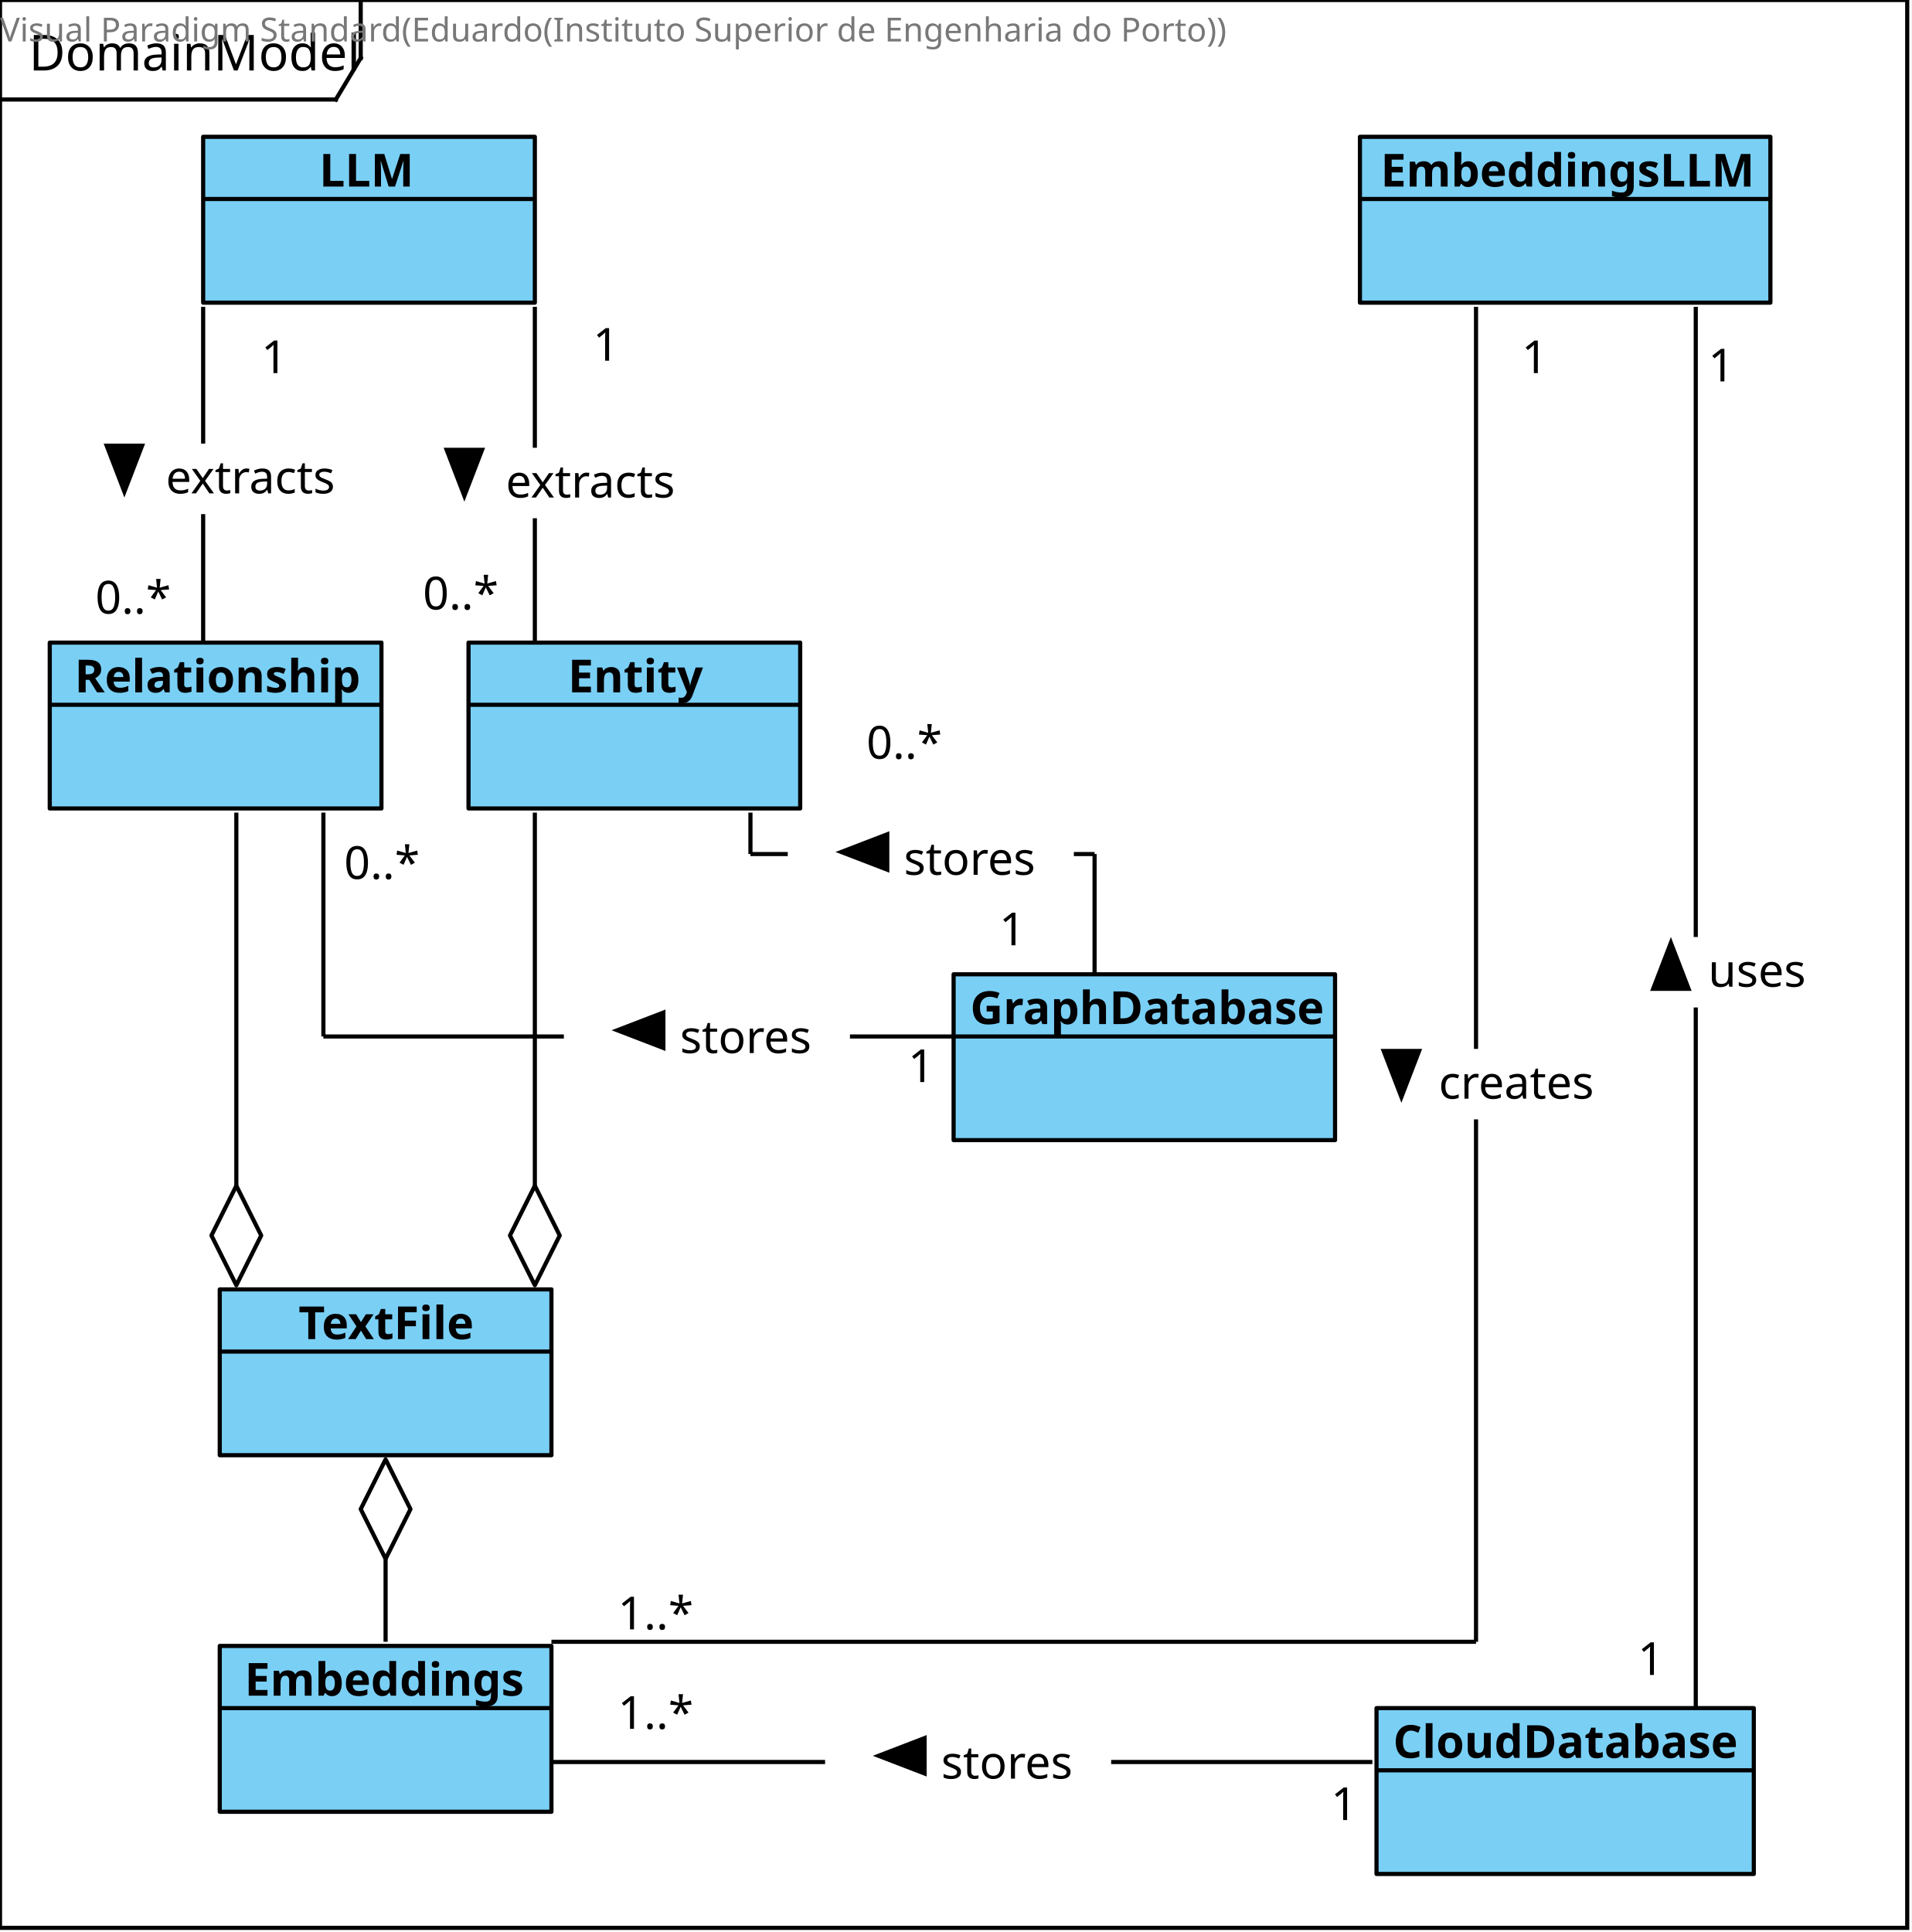
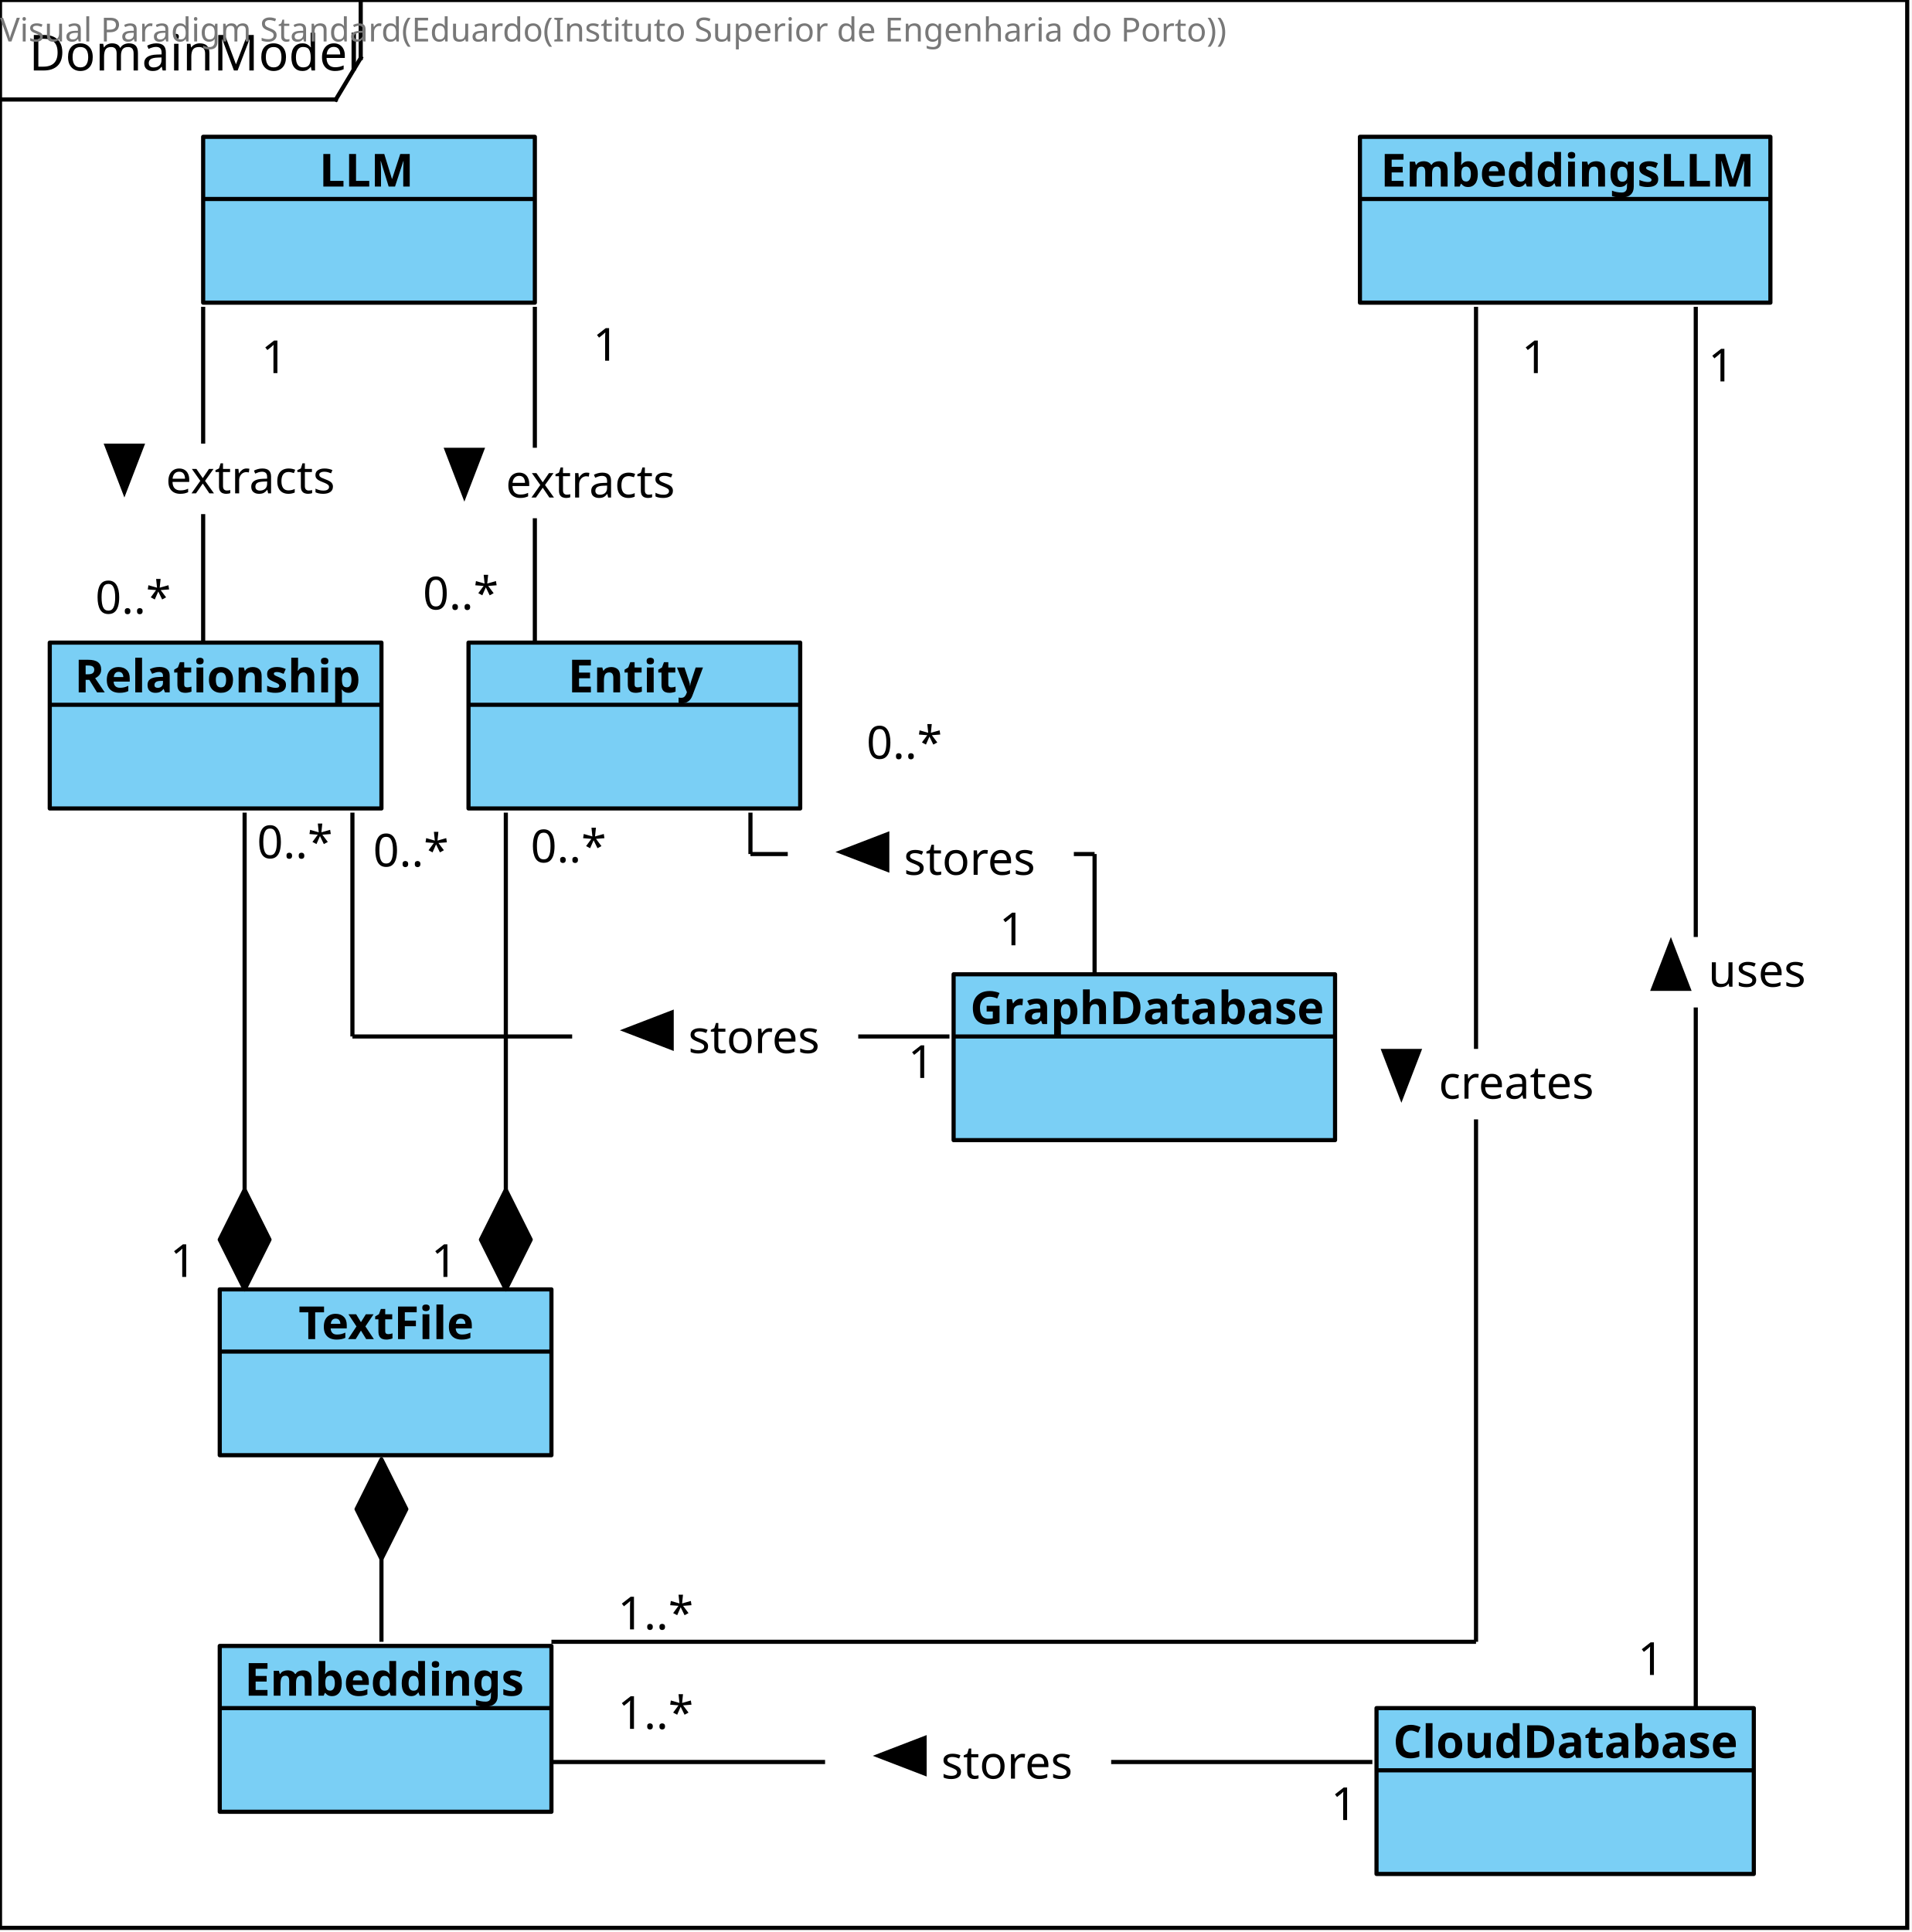
<svg xmlns="http://www.w3.org/2000/svg" fill-opacity="0" color-rendering="auto" color-interpolation="auto" text-rendering="auto" stroke="rgb(0,0,0)" stroke-linecap="square" width="461" stroke-miterlimit="10" shape-rendering="auto" stroke-opacity="0" fill="rgb(0,0,0)" stroke-dasharray="none" font-weight="normal" stroke-width="1" height="466" font-family="'Dialog'" font-style="normal" stroke-linejoin="miter" font-size="12px" stroke-dashoffset="0" image-rendering="auto">
  <defs id="genericDefs" />
  <g>
    <defs id="defs1">
      <clipPath clipPathUnits="userSpaceOnUse" id="clipPath1">
        <path d="M-7 -7 L102 -7 L102 51 L-7 51 L-7 -7 Z" />
      </clipPath>
      <clipPath clipPathUnits="userSpaceOnUse" id="clipPath2">
        <path d="M0 0 L0 25 L91 25 L91 0 Z" />
      </clipPath>
      <clipPath clipPathUnits="userSpaceOnUse" id="clipPath3">
        <path d="M0 0 L0 15 L91 15 L91 0 Z" />
      </clipPath>
      <clipPath clipPathUnits="userSpaceOnUse" id="clipPath4">
        <path d="M-7 -7 L110 -7 L110 51 L-7 51 L-7 -7 Z" />
      </clipPath>
      <clipPath clipPathUnits="userSpaceOnUse" id="clipPath5">
        <path d="M0 0 L0 25 L99 25 L99 0 Z" />
      </clipPath>
      <clipPath clipPathUnits="userSpaceOnUse" id="clipPath6">
        <path d="M0 0 L0 15 L100 15 L100 0 Z" />
      </clipPath>
      <clipPath clipPathUnits="userSpaceOnUse" id="clipPath7">
        <path d="M-7 -7 L91 -7 L91 51 L-7 51 L-7 -7 Z" />
      </clipPath>
      <clipPath clipPathUnits="userSpaceOnUse" id="clipPath8">
        <path d="M0 0 L0 25 L80 25 L80 0 Z" />
      </clipPath>
      <clipPath clipPathUnits="userSpaceOnUse" id="clipPath9">
        <path d="M0 0 L0 15 L80 15 L80 0 Z" />
      </clipPath>
      <clipPath clipPathUnits="userSpaceOnUse" id="clipPath10">
        <path d="M-7 -7 L103 -7 L103 51 L-7 51 L-7 -7 Z" />
      </clipPath>
      <clipPath clipPathUnits="userSpaceOnUse" id="clipPath11">
        <path d="M0 0 L0 25 L92 25 L92 0 Z" />
      </clipPath>
      <clipPath clipPathUnits="userSpaceOnUse" id="clipPath12">
        <path d="M0 0 L0 15 L92 15 L92 0 Z" />
      </clipPath>
      <clipPath clipPathUnits="userSpaceOnUse" id="clipPath13">
        <path d="M-7 -7 L39 -7 L39 26 L-7 26 L-7 -7 Z" />
      </clipPath>
      <clipPath clipPathUnits="userSpaceOnUse" id="clipPath14">
        <path d="M0 0 L0 15 L28 15 L28 0 Z" />
      </clipPath>
      <clipPath clipPathUnits="userSpaceOnUse" id="clipPath15">
        <path d="M-7 -7 L49 -7 L49 26 L-7 26 L-7 -7 Z" />
      </clipPath>
      <clipPath clipPathUnits="userSpaceOnUse" id="clipPath16">
        <path d="M0 0 L0 15 L38 15 L38 0 Z" />
      </clipPath>
      <clipPath clipPathUnits="userSpaceOnUse" id="clipPath17">
        <path d="M-7 -7 L38 -7 L38 26 L-7 26 L-7 -7 Z" />
      </clipPath>
      <clipPath clipPathUnits="userSpaceOnUse" id="clipPath18">
        <path d="M0 0 L0 15 L27 15 L27 0 Z" />
      </clipPath>
      <clipPath clipPathUnits="userSpaceOnUse" id="clipPath19">
        <path d="M-7 -7 L48 -7 L48 26 L-7 26 L-7 -7 Z" />
      </clipPath>
      <clipPath clipPathUnits="userSpaceOnUse" id="clipPath20">
        <path d="M0 0 L0 15 L37 15 L37 0 Z" />
      </clipPath>
      <clipPath clipPathUnits="userSpaceOnUse" id="clipPath21">
        <path d="M-7 -7 L38 -7 L38 27 L-7 27 L-7 -7 Z" />
      </clipPath>
      <clipPath clipPathUnits="userSpaceOnUse" id="clipPath22">
        <path d="M0 0 L0 16 L27 16 L27 0 Z" />
      </clipPath>
      <clipPath clipPathUnits="userSpaceOnUse" id="clipPath23">
        <path d="M-7 -7 L48 -7 L48 27 L-7 27 L-7 -7 Z" />
      </clipPath>
      <clipPath clipPathUnits="userSpaceOnUse" id="clipPath24">
        <path d="M0 0 L0 16 L37 16 L37 0 Z" />
      </clipPath>
      <clipPath clipPathUnits="userSpaceOnUse" id="clipPath25">
-         <path d="M0 0 L94 0 L94 209 L0 209 L0 0 Z" />
+         <path d="M0 0 L292 0 L292 94 L0 94 L0 0 Z" />
      </clipPath>
      <clipPath clipPathUnits="userSpaceOnUse" id="clipPath26">
-         <path d="M0 0 L0 209 L94 209 L94 0 Z" />
+         <path d="M180 38 L180 55 L111 55 L111 38 ZM0 0 L0 94 L292 94 L292 0 Z" />
      </clipPath>
      <clipPath clipPathUnits="userSpaceOnUse" id="clipPath27">
-         <path d="M0 0 L0 209 L94 209 L94 109 L53 109 L53 92 L94 92 L94 0 Z" />
+         <path d="M0 0 L94 0 L94 175 L0 175 L0 0 Z" />
      </clipPath>
      <clipPath clipPathUnits="userSpaceOnUse" id="clipPath28">
-         <path d="M0 0 L292 0 L292 94 L0 94 L0 0 Z" />
+         <path d="M87 79 L87 96 L9 96 L9 79 ZM0 0 L0 175 L94 175 L94 97 L91 97 L91 80 L94 80 L94 0 Z" />
      </clipPath>
      <clipPath clipPathUnits="userSpaceOnUse" id="clipPath29">
-         <path d="M180 38 L180 55 L111 55 L111 38 ZM0 0 L0 94 L292 94 L292 0 Z" />
+         <path d="M89 80 L89 97 L11 97 L11 80 ZM0 0 L0 79 L7 79 L7 96 L0 96 L0 175 L94 175 L94 0 Z" />
      </clipPath>
      <clipPath clipPathUnits="userSpaceOnUse" id="clipPath30">
-         <path d="M0 0 L94 0 L94 175 L0 175 L0 0 Z" />
+         <path d="M0 0 L94 0 L94 433 L0 433 L0 0 Z" />
      </clipPath>
      <clipPath clipPathUnits="userSpaceOnUse" id="clipPath31">
-         <path d="M87 79 L87 96 L9 96 L9 79 ZM0 0 L0 175 L94 175 L94 97 L91 97 L91 80 L94 80 L94 0 Z" />
+         <path d="M84 198 L84 215 L22 215 L22 198 ZM0 0 L0 225 L32 225 L32 242 L0 242 L0 433 L94 433 L94 0 Z" />
      </clipPath>
      <clipPath clipPathUnits="userSpaceOnUse" id="clipPath32">
-         <path d="M89 80 L89 97 L11 97 L11 80 ZM0 0 L0 79 L7 79 L7 96 L0 96 L0 175 L94 175 L94 0 Z" />
+         <path d="M0 0 L239 0 L239 149 L0 149 L0 0 Z" />
      </clipPath>
      <clipPath clipPathUnits="userSpaceOnUse" id="clipPath33">
-         <path d="M0 0 L94 0 L94 433 L0 433 L0 0 Z" />
+         <path d="M219 48 L219 65 L150 65 L150 48 ZM167 91 L167 108 L98 108 L98 91 ZM0 0 L0 149 L239 149 L239 0 Z" />
      </clipPath>
      <clipPath clipPathUnits="userSpaceOnUse" id="clipPath34">
-         <path d="M84 198 L84 215 L22 215 L22 198 ZM0 0 L0 225 L32 225 L32 242 L0 242 L0 433 L94 433 L94 0 Z" />
+         <path d="M0 0 L177 0 L177 134 L0 134 L0 0 Z" />
      </clipPath>
      <clipPath clipPathUnits="userSpaceOnUse" id="clipPath35">
-         <path d="M0 0 L246 0 L246 149 L0 149 L0 0 Z" />
+         <path d="M123 49 L123 66 L54 66 L54 49 ZM71 92 L71 109 L2 109 L2 92 ZM0 0 L0 134 L177 134 L177 0 Z" />
      </clipPath>
      <clipPath clipPathUnits="userSpaceOnUse" id="clipPath36">
-         <path d="M227 49 L227 66 L158 66 L158 49 ZM173 92 L173 109 L104 109 L104 92 ZM0 0 L0 149 L246 149 L246 0 Z" />
+         <path d="M0 0 L317 0 L317 417 L0 417 L0 0 Z" />
      </clipPath>
      <clipPath clipPathUnits="userSpaceOnUse" id="clipPath37">
-         <path d="M0 0 L177 0 L177 134 L0 134 L0 0 Z" />
+         <path d="M84 80 L84 97 L6 97 L6 80 ZM171 171 L171 188 L102 188 L102 171 ZM119 214 L119 231 L50 231 L50 214 ZM307 225 L307 242 L232 242 L232 225 ZM180 389 L180 406 L111 406 L111 389 ZM0 0 L0 79 L2 79 L2 96 L0 96 L0 417 L317 417 L317 215 L297 215 L297 198 L317 198 L317 0 Z" />
      </clipPath>
      <clipPath clipPathUnits="userSpaceOnUse" id="clipPath38">
-         <path d="M123 49 L123 66 L54 66 L54 49 ZM0 0 L0 92 L69 92 L69 109 L0 109 L0 134 L177 134 L177 0 Z" />
+         <path d="M0 0 L95 0 L95 139 L0 139 L0 0 Z" />
      </clipPath>
      <clipPath clipPathUnits="userSpaceOnUse" id="clipPath39">
-         <path d="M0 0 L317 0 L317 417 L0 417 L0 0 Z" />
+         <path d="M0 0 L0 139 L95 139 L95 0 Z" />
      </clipPath>
      <clipPath clipPathUnits="userSpaceOnUse" id="clipPath40">
-         <path d="M84 80 L84 97 L6 97 L6 80 ZM171 171 L171 188 L102 188 L102 171 ZM117 214 L117 231 L48 231 L48 214 ZM307 225 L307 242 L232 242 L232 225 ZM180 389 L180 406 L111 406 L111 389 ZM0 0 L0 79 L2 79 L2 96 L0 96 L0 417 L317 417 L317 215 L297 215 L297 198 L317 198 L317 0 Z" />
+         <path d="M0 0 L95 0 L95 209 L0 209 L0 0 Z" />
      </clipPath>
      <clipPath clipPathUnits="userSpaceOnUse" id="clipPath41">
-         <path d="M0 0 L94 0 L94 139 L0 139 L0 0 Z" />
+         <path d="M0 0 L0 209 L95 209 L95 0 Z" />
      </clipPath>
      <clipPath clipPathUnits="userSpaceOnUse" id="clipPath42">
-         <path d="M0 0 L0 139 L94 139 L94 0 Z" />
+         <path d="M0 0 L0 209 L95 209 L95 108 L61 108 L61 91 L95 91 L95 0 Z" />
      </clipPath>
      <clipPath clipPathUnits="userSpaceOnUse" id="clipPath43">
        <path d="M-75 -17 L150 -17 L150 34 L-75 34 L-75 -17 Z" />
      </clipPath>
      <clipPath clipPathUnits="userSpaceOnUse" id="clipPath44">
        <path d="M-85 -17 L140 -17 L140 34 L-85 34 L-85 -17 Z" />
      </clipPath>
      <clipPath clipPathUnits="userSpaceOnUse" id="clipPath45">
        <path d="M-69 -17 L138 -17 L138 34 L-69 34 L-69 -17 Z" />
      </clipPath>
      <clipPath clipPathUnits="userSpaceOnUse" id="clipPath46">
        <path d="M-79 -17 L128 -17 L128 34 L-79 34 L-79 -17 Z" />
      </clipPath>
      <clipPath clipPathUnits="userSpaceOnUse" id="clipPath47">
        <path d="M-62 -17 L124 -17 L124 34 L-62 34 L-62 -17 Z" />
      </clipPath>
      <clipPath clipPathUnits="userSpaceOnUse" id="clipPath48">
        <path d="M-72 -17 L114 -17 L114 34 L-72 34 L-72 -17 Z" />
      </clipPath>
      <clipPath clipPathUnits="userSpaceOnUse" id="clipPath49">
        <path d="M-78 -17 L156 -17 L156 34 L-78 34 L-78 -17 Z" />
      </clipPath>
      <clipPath clipPathUnits="userSpaceOnUse" id="clipPath50">
        <path d="M-88 -17 L146 -17 L146 34 L-88 34 L-88 -17 Z" />
-       </clipPath>
-       <clipPath clipPathUnits="userSpaceOnUse" id="clipPath51">
-         <path d="M-39 -17 L78 -17 L78 34 L-39 34 L-39 -17 Z" />
      </clipPath>
    </defs>
    <g fill="white" text-rendering="geometricPrecision" fill-opacity="1" stroke-opacity="1" stroke="white">
      <rect x="0" width="461" height="466" y="0" stroke="none" />
      <rect x="178" y="115" transform="translate(-178,-115)" fill="none" width="460" image-rendering="optimizeQuality" height="465" stroke="black" />
      <text x="185" y="132" transform="translate(-178,-115)" fill="black" image-rendering="optimizeQuality" stroke="none" xml:space="preserve">DomainModel</text>
      <line transform="translate(-178,-115)" fill="none" x1="178" x2="259" y1="139" image-rendering="optimizeQuality" y2="139" stroke="black" />
      <line transform="translate(-178,-115)" fill="none" x1="265" x2="265" y1="115" image-rendering="optimizeQuality" y2="129" stroke="black" />
      <line transform="translate(-178,-115)" fill="none" x1="265" x2="259" y1="129" image-rendering="optimizeQuality" y2="139" stroke="black" />
    </g>
    <g font-size="11px" transform="translate(332,412)" fill-opacity="1" fill="rgb(122,207,245)" text-rendering="geometricPrecision" image-rendering="optimizeQuality" font-family="sans-serif" stroke="rgb(122,207,245)" font-weight="bold" stroke-opacity="1">
      <rect x="0" width="91" height="40" y="0" clip-path="url(#clipPath1)" stroke="none" />
    </g>
    <g fill-opacity="1" text-rendering="geometricPrecision" stroke="black" stroke-linecap="butt" transform="translate(332,412)" stroke-miterlimit="0" stroke-opacity="1" fill="black" font-weight="bold" font-family="sans-serif" stroke-linejoin="round" font-size="11px" image-rendering="optimizeQuality">
      <rect fill="none" x="0" width="91" height="40" y="0" clip-path="url(#clipPath1)" />
      <line y2="15" fill="none" x1="0" clip-path="url(#clipPath1)" x2="91" y1="15" />
    </g>
    <g font-size="11px" transform="translate(332,412)" fill-opacity="1" fill="black" text-rendering="geometricPrecision" image-rendering="optimizeQuality" font-family="sans-serif" stroke="black" font-weight="bold" stroke-opacity="1">
      <text x="4" xml:space="preserve" y="12" clip-path="url(#clipPath3)" stroke="none">CloudDatabase</text>
    </g>
    <g font-size="11px" transform="translate(328,33)" fill-opacity="1" fill="rgb(122,207,245)" text-rendering="geometricPrecision" image-rendering="optimizeQuality" font-family="sans-serif" stroke="rgb(122,207,245)" font-weight="bold" stroke-opacity="1">
      <rect x="0" width="99" height="40" y="0" clip-path="url(#clipPath4)" stroke="none" />
    </g>
    <g fill-opacity="1" text-rendering="geometricPrecision" stroke="black" stroke-linecap="butt" transform="translate(328,33)" stroke-miterlimit="0" stroke-opacity="1" fill="black" font-weight="bold" font-family="sans-serif" stroke-linejoin="round" font-size="11px" image-rendering="optimizeQuality">
      <rect fill="none" x="0" width="99" height="40" y="0" clip-path="url(#clipPath4)" />
      <line y2="15" fill="none" x1="0" clip-path="url(#clipPath4)" x2="99" y1="15" />
    </g>
    <g font-size="11px" transform="translate(328,33)" fill-opacity="1" fill="black" text-rendering="geometricPrecision" image-rendering="optimizeQuality" font-family="sans-serif" stroke="black" font-weight="bold" stroke-opacity="1">
      <text x="5" xml:space="preserve" y="12" clip-path="url(#clipPath6)" stroke="none">EmbeddingsLLM</text>
    </g>
    <g font-size="11px" transform="translate(53,311)" fill-opacity="1" fill="rgb(122,207,245)" text-rendering="geometricPrecision" image-rendering="optimizeQuality" font-family="sans-serif" stroke="rgb(122,207,245)" font-weight="bold" stroke-opacity="1">
      <rect x="0" width="80" height="40" y="0" clip-path="url(#clipPath7)" stroke="none" />
    </g>
    <g fill-opacity="1" text-rendering="geometricPrecision" stroke="black" stroke-linecap="butt" transform="translate(53,311)" stroke-miterlimit="0" stroke-opacity="1" fill="black" font-weight="bold" font-family="sans-serif" stroke-linejoin="round" font-size="11px" image-rendering="optimizeQuality">
      <rect fill="none" x="0" width="80" height="40" y="0" clip-path="url(#clipPath7)" />
      <line y2="15" fill="none" x1="0" clip-path="url(#clipPath7)" x2="80" y1="15" />
    </g>
    <g font-size="11px" transform="translate(53,311)" fill-opacity="1" fill="black" text-rendering="geometricPrecision" image-rendering="optimizeQuality" font-family="sans-serif" stroke="black" font-weight="bold" stroke-opacity="1">
      <text x="19" xml:space="preserve" y="12" clip-path="url(#clipPath9)" stroke="none">TextFile</text>
    </g>
    <g font-size="11px" transform="translate(49,33)" fill-opacity="1" fill="rgb(122,207,245)" text-rendering="geometricPrecision" image-rendering="optimizeQuality" font-family="sans-serif" stroke="rgb(122,207,245)" font-weight="bold" stroke-opacity="1">
      <rect x="0" width="80" height="40" y="0" clip-path="url(#clipPath7)" stroke="none" />
    </g>
    <g fill-opacity="1" text-rendering="geometricPrecision" stroke="black" stroke-linecap="butt" transform="translate(49,33)" stroke-miterlimit="0" stroke-opacity="1" fill="black" font-weight="bold" font-family="sans-serif" stroke-linejoin="round" font-size="11px" image-rendering="optimizeQuality">
      <rect fill="none" x="0" width="80" height="40" y="0" clip-path="url(#clipPath7)" />
      <line y2="15" fill="none" x1="0" clip-path="url(#clipPath7)" x2="80" y1="15" />
    </g>
    <g font-size="11px" transform="translate(49,33)" fill-opacity="1" fill="black" text-rendering="geometricPrecision" image-rendering="optimizeQuality" font-family="sans-serif" stroke="black" font-weight="bold" stroke-opacity="1">
      <text x="28" xml:space="preserve" y="12" clip-path="url(#clipPath9)" stroke="none">LLM</text>
    </g>
    <g font-size="11px" transform="translate(12,155)" fill-opacity="1" fill="rgb(122,207,245)" text-rendering="geometricPrecision" image-rendering="optimizeQuality" font-family="sans-serif" stroke="rgb(122,207,245)" font-weight="bold" stroke-opacity="1">
      <rect x="0" width="80" height="40" y="0" clip-path="url(#clipPath7)" stroke="none" />
    </g>
    <g fill-opacity="1" text-rendering="geometricPrecision" stroke="black" stroke-linecap="butt" transform="translate(12,155)" stroke-miterlimit="0" stroke-opacity="1" fill="black" font-weight="bold" font-family="sans-serif" stroke-linejoin="round" font-size="11px" image-rendering="optimizeQuality">
      <rect fill="none" x="0" width="80" height="40" y="0" clip-path="url(#clipPath7)" />
      <line y2="15" fill="none" x1="0" clip-path="url(#clipPath7)" x2="80" y1="15" />
    </g>
    <g font-size="11px" transform="translate(12,155)" fill-opacity="1" fill="black" text-rendering="geometricPrecision" image-rendering="optimizeQuality" font-family="sans-serif" stroke="black" font-weight="bold" stroke-opacity="1">
      <text x="6" xml:space="preserve" y="12" clip-path="url(#clipPath9)" stroke="none">Relationship</text>
    </g>
    <g font-size="11px" transform="translate(113,155)" fill-opacity="1" fill="rgb(122,207,245)" text-rendering="geometricPrecision" image-rendering="optimizeQuality" font-family="sans-serif" stroke="rgb(122,207,245)" font-weight="bold" stroke-opacity="1">
      <rect x="0" width="80" height="40" y="0" clip-path="url(#clipPath7)" stroke="none" />
    </g>
    <g fill-opacity="1" text-rendering="geometricPrecision" stroke="black" stroke-linecap="butt" transform="translate(113,155)" stroke-miterlimit="0" stroke-opacity="1" fill="black" font-weight="bold" font-family="sans-serif" stroke-linejoin="round" font-size="11px" image-rendering="optimizeQuality">
      <rect fill="none" x="0" width="80" height="40" y="0" clip-path="url(#clipPath7)" />
      <line y2="15" fill="none" x1="0" clip-path="url(#clipPath7)" x2="80" y1="15" />
    </g>
    <g font-size="11px" transform="translate(113,155)" fill-opacity="1" fill="black" text-rendering="geometricPrecision" image-rendering="optimizeQuality" font-family="sans-serif" stroke="black" font-weight="bold" stroke-opacity="1">
      <text x="24" xml:space="preserve" y="12" clip-path="url(#clipPath9)" stroke="none">Entity</text>
    </g>
    <g font-size="11px" transform="translate(230,235)" fill-opacity="1" fill="rgb(122,207,245)" text-rendering="geometricPrecision" image-rendering="optimizeQuality" font-family="sans-serif" stroke="rgb(122,207,245)" font-weight="bold" stroke-opacity="1">
      <rect x="0" width="92" height="40" y="0" clip-path="url(#clipPath10)" stroke="none" />
    </g>
    <g fill-opacity="1" text-rendering="geometricPrecision" stroke="black" stroke-linecap="butt" transform="translate(230,235)" stroke-miterlimit="0" stroke-opacity="1" fill="black" font-weight="bold" font-family="sans-serif" stroke-linejoin="round" font-size="11px" image-rendering="optimizeQuality">
      <rect fill="none" x="0" width="92" height="40" y="0" clip-path="url(#clipPath10)" />
      <line y2="15" fill="none" x1="0" clip-path="url(#clipPath10)" x2="92" y1="15" />
    </g>
    <g font-size="11px" transform="translate(230,235)" fill-opacity="1" fill="black" text-rendering="geometricPrecision" image-rendering="optimizeQuality" font-family="sans-serif" stroke="black" font-weight="bold" stroke-opacity="1">
      <text x="4" xml:space="preserve" y="12" clip-path="url(#clipPath12)" stroke="none">GraphDatabase</text>
    </g>
    <g font-size="11px" transform="translate(53,397)" fill-opacity="1" fill="rgb(122,207,245)" text-rendering="geometricPrecision" image-rendering="optimizeQuality" font-family="sans-serif" stroke="rgb(122,207,245)" font-weight="bold" stroke-opacity="1">
      <rect x="0" width="80" height="40" y="0" clip-path="url(#clipPath7)" stroke="none" />
    </g>
    <g fill-opacity="1" text-rendering="geometricPrecision" stroke="black" stroke-linecap="butt" transform="translate(53,397)" stroke-miterlimit="0" stroke-opacity="1" fill="black" font-weight="bold" font-family="sans-serif" stroke-linejoin="round" font-size="11px" image-rendering="optimizeQuality">
      <rect fill="none" x="0" width="80" height="40" y="0" clip-path="url(#clipPath7)" />
      <line y2="15" fill="none" x1="0" clip-path="url(#clipPath7)" x2="80" y1="15" />
    </g>
    <g font-size="11px" transform="translate(53,397)" fill-opacity="1" fill="black" text-rendering="geometricPrecision" image-rendering="optimizeQuality" font-family="sans-serif" stroke="black" font-weight="bold" stroke-opacity="1">
      <text x="6" xml:space="preserve" y="12" clip-path="url(#clipPath9)" stroke="none">Embeddings</text>
    </g>
-     <g font-size="11px" transform="translate(209,249)" fill-opacity="1" fill="black" text-rendering="geometricPrecision" image-rendering="optimizeQuality" font-family="sans-serif" stroke="black" stroke-opacity="1">
-       <text x="10" xml:space="preserve" y="12" clip-path="url(#clipPath14)" stroke="none">1</text>
-     </g>
-     <g font-size="11px" transform="translate(73,200)" fill-opacity="1" fill="black" text-rendering="geometricPrecision" image-rendering="optimizeQuality" font-family="sans-serif" stroke="black" stroke-opacity="1">
+     <g font-size="11px" transform="translate(209,248)" fill-opacity="1" fill="black" text-rendering="geometricPrecision" image-rendering="optimizeQuality" font-family="sans-serif" stroke="black" stroke-opacity="1">
+       <text x="10" xml:space="preserve" y="12" clip-path="url(#clipPath14)" stroke="none">1</text>
+     </g>
+     <g font-size="11px" transform="translate(80,197)" fill-opacity="1" fill="black" text-rendering="geometricPrecision" image-rendering="optimizeQuality" font-family="sans-serif" stroke="black" stroke-opacity="1">
      <text x="10" xml:space="preserve" y="12" clip-path="url(#clipPath16)" stroke="none">0..*</text>
    </g>
    <g font-size="11px" transform="translate(311,427)" fill-opacity="1" fill="black" text-rendering="geometricPrecision" image-rendering="optimizeQuality" font-family="sans-serif" stroke="black" stroke-opacity="1">
      <text x="10" xml:space="preserve" y="12" clip-path="url(#clipPath18)" stroke="none">1</text>
    </g>
    <g font-size="11px" transform="translate(139,405)" fill-opacity="1" fill="black" text-rendering="geometricPrecision" image-rendering="optimizeQuality" font-family="sans-serif" stroke="black" stroke-opacity="1">
      <text x="10" xml:space="preserve" y="12" clip-path="url(#clipPath20)" stroke="none">1..*</text>
    </g>
    <g font-size="11px" transform="translate(133,75)" fill-opacity="1" fill="black" text-rendering="geometricPrecision" image-rendering="optimizeQuality" font-family="sans-serif" stroke="black" stroke-opacity="1">
      <text x="10" xml:space="preserve" y="12" clip-path="url(#clipPath22)" stroke="none">1</text>
    </g>
    <g font-size="11px" transform="translate(92,135)" fill-opacity="1" fill="black" text-rendering="geometricPrecision" image-rendering="optimizeQuality" font-family="sans-serif" stroke="black" stroke-opacity="1">
      <text x="10" xml:space="preserve" y="12" clip-path="url(#clipPath24)" stroke="none">0..*</text>
    </g>
    <g font-size="11px" transform="translate(357,78)" fill-opacity="1" fill="black" text-rendering="geometricPrecision" image-rendering="optimizeQuality" font-family="sans-serif" stroke="black" stroke-opacity="1">
      <text x="10" xml:space="preserve" y="12" clip-path="url(#clipPath14)" stroke="none">1</text>
    </g>
    <g font-size="11px" transform="translate(139,381)" fill-opacity="1" fill="black" text-rendering="geometricPrecision" image-rendering="optimizeQuality" font-family="sans-serif" stroke="black" stroke-opacity="1">
      <text x="10" xml:space="preserve" y="12" clip-path="url(#clipPath16)" stroke="none">1..*</text>
    </g>
    <g font-size="11px" transform="translate(385,392)" fill-opacity="1" fill="black" text-rendering="geometricPrecision" image-rendering="optimizeQuality" font-family="sans-serif" stroke="black" stroke-opacity="1">
      <text x="10" xml:space="preserve" y="12" clip-path="url(#clipPath14)" stroke="none">1</text>
    </g>
    <g font-size="11px" transform="translate(402,80)" fill-opacity="1" fill="black" text-rendering="geometricPrecision" image-rendering="optimizeQuality" font-family="sans-serif" stroke="black" stroke-opacity="1">
      <text x="10" xml:space="preserve" y="12" clip-path="url(#clipPath14)" stroke="none">1</text>
    </g>
    <g font-size="11px" transform="translate(231,216)" fill-opacity="1" fill="black" text-rendering="geometricPrecision" image-rendering="optimizeQuality" font-family="sans-serif" stroke="black" stroke-opacity="1">
      <text x="10" xml:space="preserve" y="12" clip-path="url(#clipPath14)" stroke="none">1</text>
    </g>
    <g font-size="11px" transform="translate(199,171)" fill-opacity="1" fill="black" text-rendering="geometricPrecision" image-rendering="optimizeQuality" font-family="sans-serif" stroke="black" stroke-opacity="1">
      <text x="10" xml:space="preserve" y="12" clip-path="url(#clipPath16)" stroke="none">0..*</text>
    </g>
    <g font-size="11px" transform="translate(53,78)" fill-opacity="1" fill="black" text-rendering="geometricPrecision" image-rendering="optimizeQuality" font-family="sans-serif" stroke="black" stroke-opacity="1">
      <text x="10" xml:space="preserve" y="12" clip-path="url(#clipPath22)" stroke="none">1</text>
    </g>
    <g font-size="11px" transform="translate(13,136)" fill-opacity="1" fill="black" text-rendering="geometricPrecision" image-rendering="optimizeQuality" font-family="sans-serif" stroke="black" stroke-opacity="1">
      <text x="10" xml:space="preserve" y="12" clip-path="url(#clipPath24)" stroke="none">0..*</text>
    </g>
-     <g stroke-linecap="butt" font-size="11px" transform="translate(12,150)" fill-opacity="1" fill="black" text-rendering="geometricPrecision" image-rendering="optimizeQuality" font-family="sans-serif" stroke-linejoin="round" stroke="black" stroke-opacity="1">
-       <line y2="46" fill="none" x1="45" clip-path="url(#clipPath26)" x2="45" y1="136" />
-       <polygon fill="none" points=" 45 160 51 148 45 136 39 148" clip-path="url(#clipPath26)" />
-     </g>
-     <g stroke-linecap="butt" font-size="11px" transform="translate(83,150)" fill-opacity="1" fill="black" text-rendering="geometricPrecision" image-rendering="optimizeQuality" font-family="sans-serif" stroke-linejoin="round" stroke="black" stroke-opacity="1">
-       <line y2="46" fill="none" x1="46" clip-path="url(#clipPath27)" x2="46" y1="136" />
-       <polygon fill="none" points=" 46 160 52 148 46 136 40 148" clip-path="url(#clipPath27)" />
+     <g font-size="11px" transform="translate(31,296)" fill-opacity="1" fill="black" text-rendering="geometricPrecision" image-rendering="optimizeQuality" font-family="sans-serif" stroke="black" stroke-opacity="1">
+       <text x="10" xml:space="preserve" y="12" clip-path="url(#clipPath18)" stroke="none">1</text>
+     </g>
+     <g font-size="11px" transform="translate(52,195)" fill-opacity="1" fill="black" text-rendering="geometricPrecision" image-rendering="optimizeQuality" font-family="sans-serif" stroke="black" stroke-opacity="1">
+       <text x="10" xml:space="preserve" y="12" clip-path="url(#clipPath20)" stroke="none">0..*</text>
+     </g>
+     <g font-size="11px" transform="translate(94,296)" fill-opacity="1" fill="black" text-rendering="geometricPrecision" image-rendering="optimizeQuality" font-family="sans-serif" stroke="black" stroke-opacity="1">
+       <text x="10" xml:space="preserve" y="12" clip-path="url(#clipPath18)" stroke="none">1</text>
+     </g>
+     <g font-size="11px" transform="translate(118,196)" fill-opacity="1" fill="black" text-rendering="geometricPrecision" image-rendering="optimizeQuality" font-family="sans-serif" stroke="black" stroke-opacity="1">
+       <text x="10" xml:space="preserve" y="12" clip-path="url(#clipPath20)" stroke="none">0..*</text>
    </g>
    <g stroke-linecap="butt" font-size="11px" transform="translate(88,379)" fill-opacity="1" fill="black" text-rendering="geometricPrecision" image-rendering="optimizeQuality" font-family="sans-serif" stroke-linejoin="round" stroke="black" stroke-opacity="1">
-       <line y2="46" fill="none" x1="243" clip-path="url(#clipPath29)" x2="45" y1="46" />
+       <line y2="46" fill="none" x1="243" clip-path="url(#clipPath26)" x2="45" y1="46" />
    </g>
    <g stroke-linecap="butt" font-size="11px" transform="translate(3,28)" fill-opacity="1" fill="black" text-rendering="geometricPrecision" image-rendering="optimizeQuality" font-family="sans-serif" stroke-linejoin="round" stroke="black" stroke-opacity="1">
-       <line y2="127" fill="none" x1="46" clip-path="url(#clipPath31)" x2="46" y1="46" />
+       <line y2="127" fill="none" x1="46" clip-path="url(#clipPath28)" x2="46" y1="46" />
    </g>
    <g stroke-linecap="butt" font-size="11px" transform="translate(83,28)" fill-opacity="1" fill="black" text-rendering="geometricPrecision" image-rendering="optimizeQuality" font-family="sans-serif" stroke-linejoin="round" stroke="black" stroke-opacity="1">
-       <line y2="127" fill="none" x1="46" clip-path="url(#clipPath32)" x2="46" y1="46" />
+       <line y2="127" fill="none" x1="46" clip-path="url(#clipPath29)" x2="46" y1="46" />
    </g>
    <g stroke-linecap="butt" font-size="11px" transform="translate(363,28)" fill-opacity="1" fill="black" text-rendering="geometricPrecision" image-rendering="optimizeQuality" font-family="sans-serif" stroke-linejoin="round" stroke="black" stroke-opacity="1">
-       <line y2="46" fill="none" x1="46" clip-path="url(#clipPath34)" x2="46" y1="384" />
-     </g>
-     <g stroke-linecap="butt" font-size="11px" transform="translate(32,150)" fill-opacity="1" fill="black" text-rendering="geometricPrecision" image-rendering="optimizeQuality" font-family="sans-serif" stroke-linejoin="round" stroke="black" stroke-opacity="1">
-       <line y2="100" fill="none" x1="198" clip-path="url(#clipPath36)" x2="46" y1="100" />
-       <line y2="46" fill="none" x1="46" clip-path="url(#clipPath36)" x2="46" y1="100" />
+       <line y2="46" fill="none" x1="46" clip-path="url(#clipPath31)" x2="46" y1="384" />
+     </g>
+     <g stroke-linecap="butt" font-size="11px" transform="translate(40,151)" fill-opacity="1" fill="black" text-rendering="geometricPrecision" image-rendering="optimizeQuality" font-family="sans-serif" stroke-linejoin="round" stroke="black" stroke-opacity="1">
+       <line y2="99" fill="none" x1="189" clip-path="url(#clipPath33)" x2="45" y1="99" />
+       <line y2="45" fill="none" x1="45" clip-path="url(#clipPath33)" x2="45" y1="99" />
    </g>
    <g stroke-linecap="butt" font-size="11px" transform="translate(136,150)" fill-opacity="1" fill="black" text-rendering="geometricPrecision" image-rendering="optimizeQuality" font-family="sans-serif" stroke-linejoin="round" stroke="black" stroke-opacity="1">
-       <line y2="56" fill="none" x1="128" clip-path="url(#clipPath38)" x2="128" y1="85" />
-       <line y2="56" fill="none" x1="128" clip-path="url(#clipPath38)" x2="45" y1="56" />
-       <line y2="46" fill="none" x1="45" clip-path="url(#clipPath38)" x2="45" y1="56" />
+       <line y2="56" fill="none" x1="128" clip-path="url(#clipPath35)" x2="128" y1="85" />
+       <line y2="56" fill="none" x1="128" clip-path="url(#clipPath35)" x2="45" y1="56" />
+       <line y2="46" fill="none" x1="45" clip-path="url(#clipPath35)" x2="45" y1="56" />
    </g>
    <g stroke-linecap="butt" font-size="11px" transform="translate(88,28)" fill-opacity="1" fill="black" text-rendering="geometricPrecision" image-rendering="optimizeQuality" font-family="sans-serif" stroke-linejoin="round" stroke="black" stroke-opacity="1">
-       <line y2="368" fill="none" x1="268" clip-path="url(#clipPath40)" x2="268" y1="46" />
-       <line y2="368" fill="none" x1="268" clip-path="url(#clipPath40)" x2="45" y1="368" />
-     </g>
-     <g stroke-linecap="butt" font-size="11px" transform="translate(48,306)" fill-opacity="1" fill="black" text-rendering="geometricPrecision" image-rendering="optimizeQuality" font-family="sans-serif" stroke-linejoin="round" stroke="black" stroke-opacity="1">
-       <line y2="90" fill="none" x1="45" clip-path="url(#clipPath42)" x2="45" y1="70" />
-       <polygon fill="none" points=" 45 46 39 58 45 70 51 58" clip-path="url(#clipPath42)" />
+       <line y2="368" fill="none" x1="268" clip-path="url(#clipPath37)" x2="268" y1="46" />
+       <line y2="368" fill="none" x1="268" clip-path="url(#clipPath37)" x2="45" y1="368" />
+     </g>
+     <g stroke-linecap="butt" font-size="11px" transform="translate(47,307)" fill-opacity="1" fill="black" text-rendering="geometricPrecision" image-rendering="optimizeQuality" font-family="sans-serif" stroke-linejoin="round" stroke="black" stroke-opacity="1">
+       <line y2="89" fill="none" x1="45" clip-path="url(#clipPath39)" x2="45" y1="69" />
+       <polygon points=" 45 45 39 57 45 69 51 57" clip-path="url(#clipPath39)" stroke="none" />
+       <polygon fill="none" points=" 45 45 39 57 45 69 51 57" clip-path="url(#clipPath39)" />
+     </g>
+     <g stroke-linecap="butt" font-size="11px" transform="translate(14,151)" fill-opacity="1" fill="black" text-rendering="geometricPrecision" image-rendering="optimizeQuality" font-family="sans-serif" stroke-linejoin="round" stroke="black" stroke-opacity="1">
+       <line y2="45" fill="none" x1="45" clip-path="url(#clipPath41)" x2="45" y1="136" />
+       <polygon points=" 45 160 51 148 45 136 39 148" clip-path="url(#clipPath41)" stroke="none" />
+       <polygon fill="none" points=" 45 160 51 148 45 136 39 148" clip-path="url(#clipPath41)" />
+     </g>
+     <g stroke-linecap="butt" font-size="11px" transform="translate(77,151)" fill-opacity="1" fill="black" text-rendering="geometricPrecision" image-rendering="optimizeQuality" font-family="sans-serif" stroke-linejoin="round" stroke="black" stroke-opacity="1">
+       <line y2="45" fill="none" x1="45" clip-path="url(#clipPath42)" x2="45" y1="136" />
+       <polygon points=" 45 160 51 148 45 136 39 148" clip-path="url(#clipPath42)" stroke="none" />
+       <polygon fill="none" points=" 45 160 51 148 45 136 39 148" clip-path="url(#clipPath42)" />
    </g>
    <g font-size="11px" transform="translate(330,253)" fill-opacity="1" fill="black" text-rendering="geometricPrecision" image-rendering="optimizeQuality" font-family="sans-serif" stroke="black" stroke-opacity="1">
      <path d="M8 13 L3 0 L13 0 Z" stroke="none" clip-path="url(#clipPath44)" />
      <text x="27" xml:space="preserve" y="12" clip-path="url(#clipPath43)" transform="translate(-10,0)" stroke="none">creates</text>
    </g>
    <g font-size="11px" transform="translate(200,199)" fill-opacity="1" fill="black" text-rendering="geometricPrecision" image-rendering="optimizeQuality" font-family="sans-serif" stroke="black" stroke-opacity="1">
      <path d="M1.5 6.5 L14.5 1.5 L14.5 11.5 Z" stroke="none" clip-path="url(#clipPath46)" />
      <text x="28" xml:space="preserve" y="12" clip-path="url(#clipPath45)" transform="translate(-10,0)" stroke="none">stores</text>
    </g>
-     <g font-size="11px" transform="translate(146,242)" fill-opacity="1" fill="black" text-rendering="geometricPrecision" image-rendering="optimizeQuality" font-family="sans-serif" stroke="black" stroke-opacity="1">
+     <g font-size="11px" transform="translate(148,242)" fill-opacity="1" fill="black" text-rendering="geometricPrecision" image-rendering="optimizeQuality" font-family="sans-serif" stroke="black" stroke-opacity="1">
      <path d="M1.5 6.5 L14.5 1.5 L14.5 11.5 Z" stroke="none" clip-path="url(#clipPath46)" />
      <text x="28" xml:space="preserve" y="12" clip-path="url(#clipPath45)" transform="translate(-10,0)" stroke="none">stores</text>
    </g>
    <g font-size="11px" transform="translate(395,226)" fill-opacity="1" fill="black" text-rendering="geometricPrecision" image-rendering="optimizeQuality" font-family="sans-serif" stroke="black" stroke-opacity="1">
      <path d="M8 0 L13 13 L3 13 Z" stroke="none" clip-path="url(#clipPath48)" />
      <text x="27" xml:space="preserve" y="12" clip-path="url(#clipPath47)" transform="translate(-10,0)" stroke="none">uses</text>
    </g>
    <g font-size="11px" transform="translate(104,108)" fill-opacity="1" fill="black" text-rendering="geometricPrecision" image-rendering="optimizeQuality" font-family="sans-serif" stroke="black" stroke-opacity="1">
      <path d="M8 13 L3 0 L13 0 Z" stroke="none" clip-path="url(#clipPath50)" />
      <text x="28" xml:space="preserve" y="12" clip-path="url(#clipPath49)" transform="translate(-10,0)" stroke="none">extracts</text>
    </g>
    <g font-size="11px" transform="translate(22,107)" fill-opacity="1" fill="black" text-rendering="geometricPrecision" image-rendering="optimizeQuality" font-family="sans-serif" stroke="black" stroke-opacity="1">
      <path d="M8 13 L3 0 L13 0 Z" stroke="none" clip-path="url(#clipPath50)" />
      <text x="28" xml:space="preserve" y="12" clip-path="url(#clipPath49)" transform="translate(-10,0)" stroke="none">extracts</text>
    </g>
    <g font-size="11px" transform="translate(209,417)" fill-opacity="1" fill="black" text-rendering="geometricPrecision" image-rendering="optimizeQuality" font-family="sans-serif" stroke="black" stroke-opacity="1">
      <path d="M1.5 6.5 L14.5 1.5 L14.5 11.5 Z" stroke="none" clip-path="url(#clipPath46)" />
      <text x="28" xml:space="preserve" y="12" clip-path="url(#clipPath45)" transform="translate(-10,0)" stroke="none">stores</text>
    </g>
    <g font-size="8px" fill-opacity="1" fill="rgb(120,120,120)" text-rendering="geometricPrecision" image-rendering="optimizeQuality" stroke="rgb(120,120,120)" stroke-opacity="1">
      <text x="0" xml:space="preserve" y="10" stroke="none">Visual Paradigm Standard(Eduardo(Instituto Superior de Engenharia do Porto))</text>
    </g>
  </g>
</svg>
